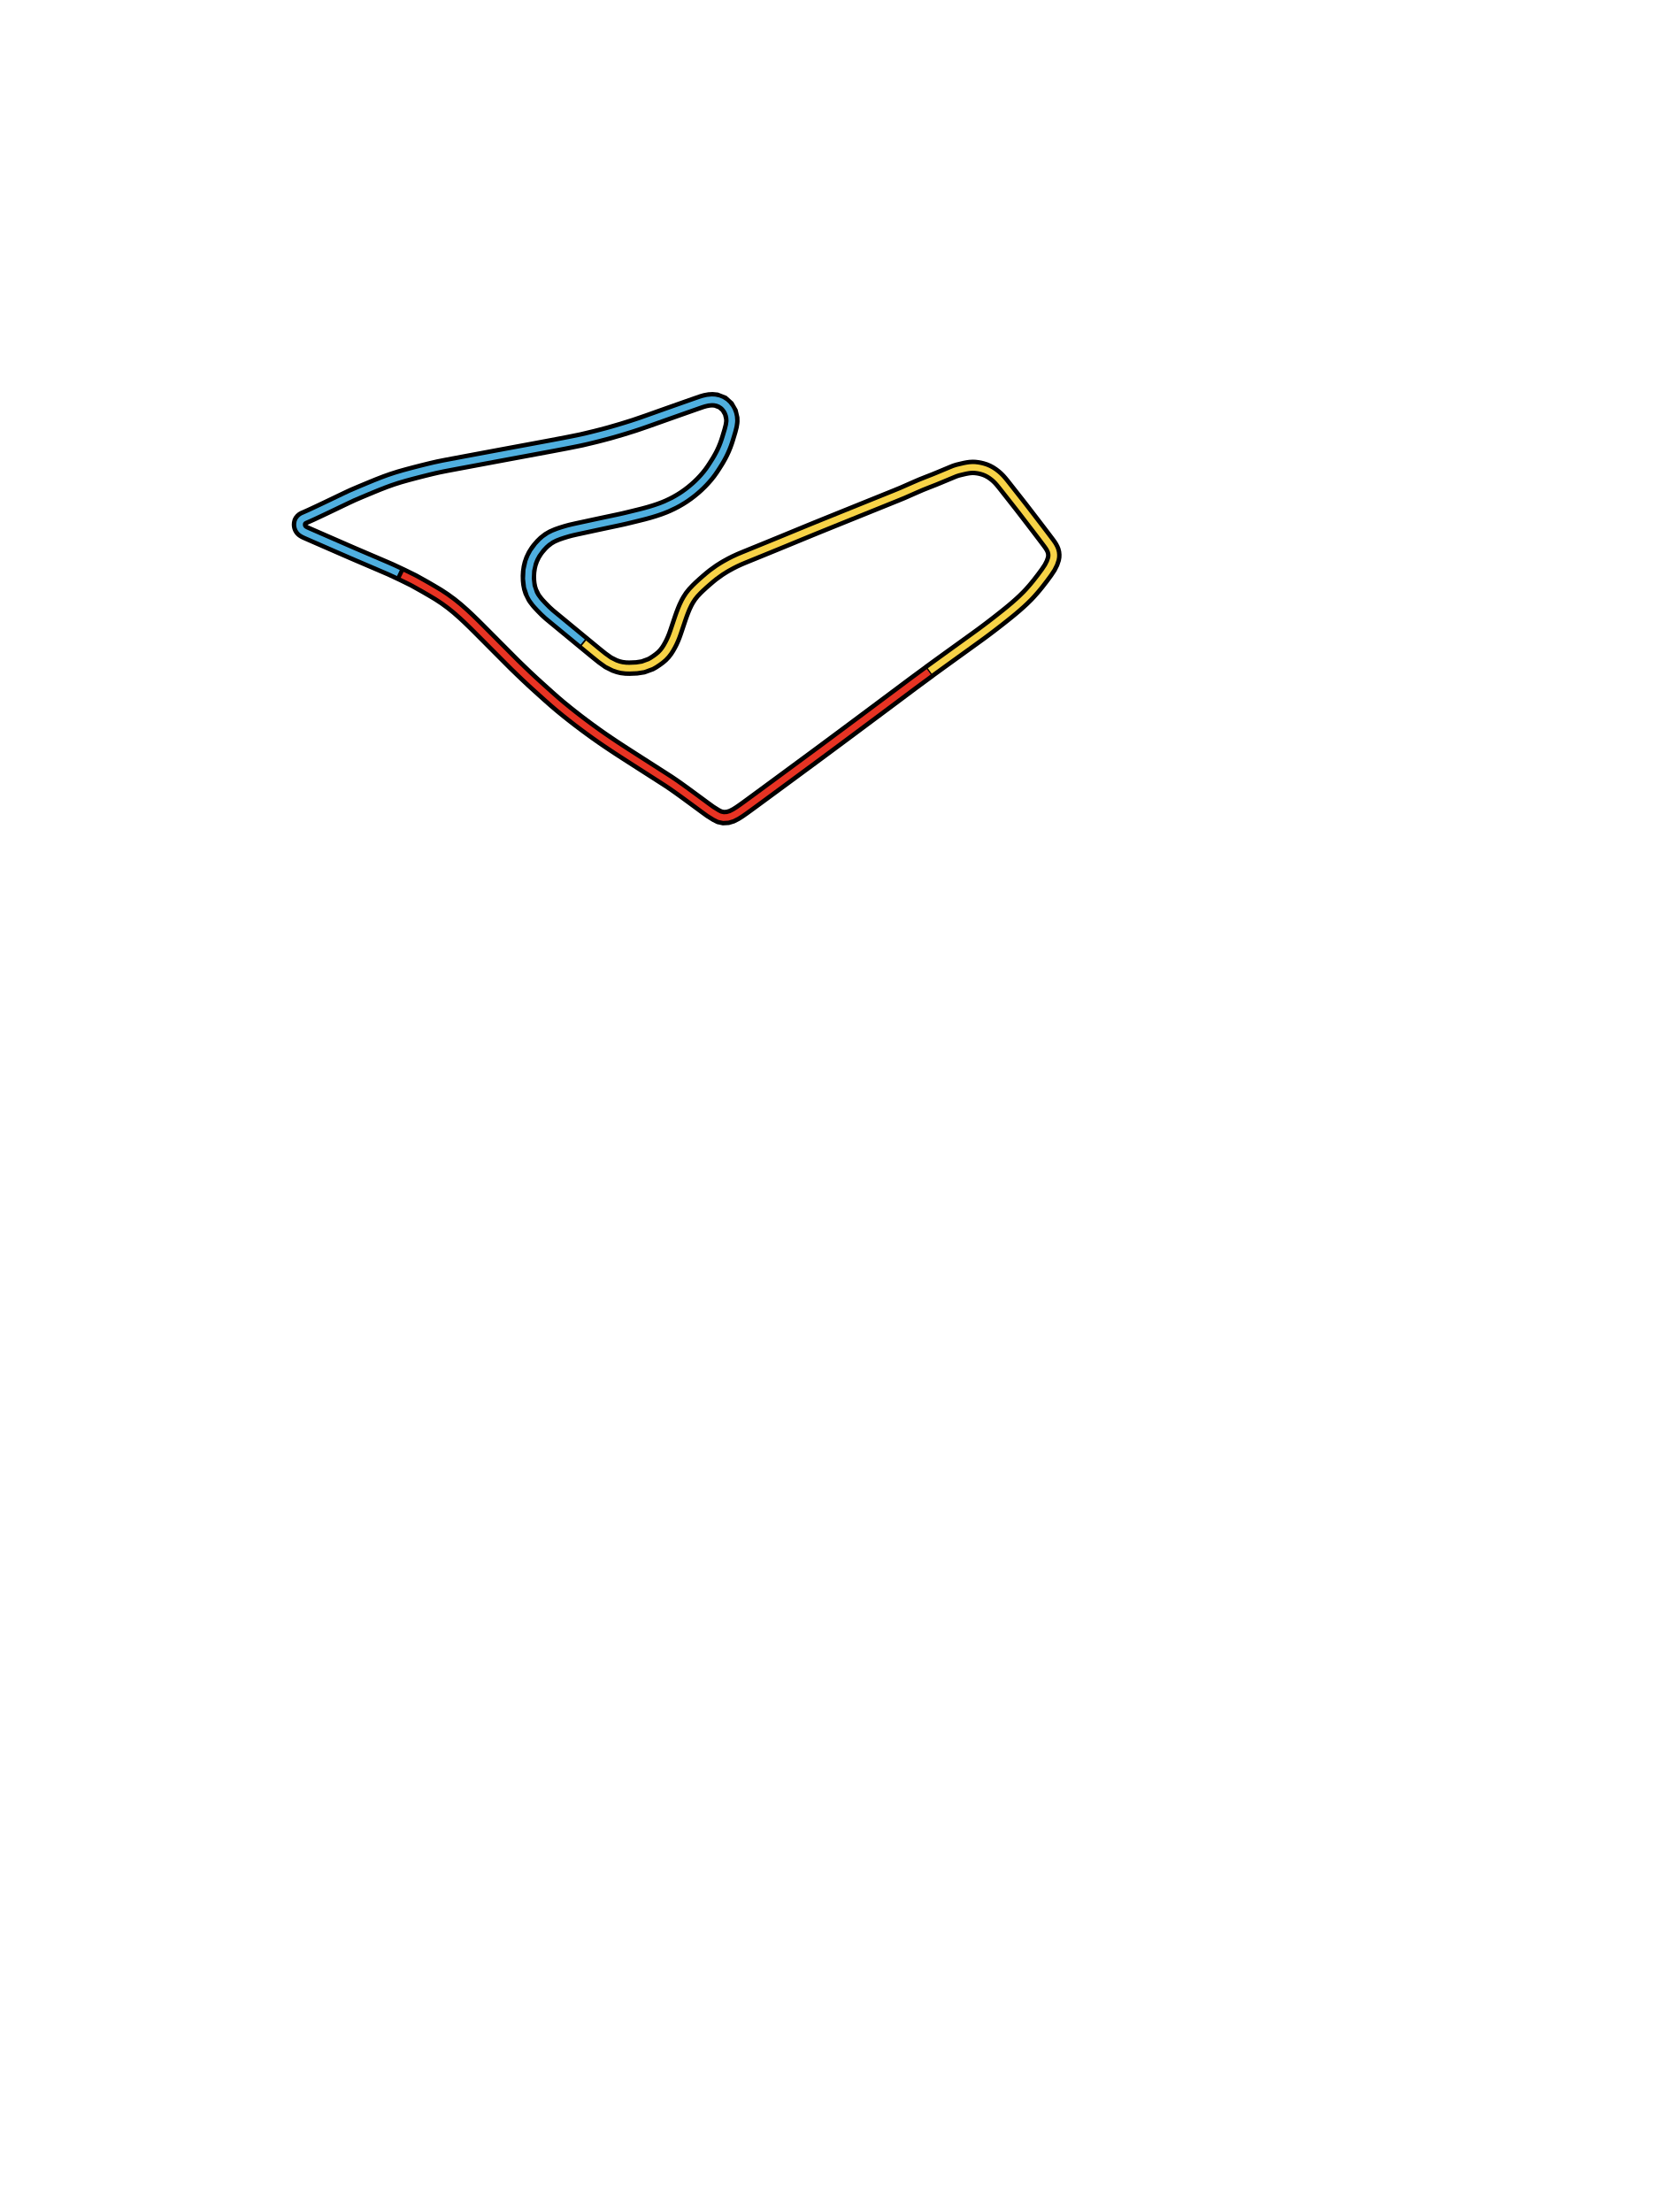
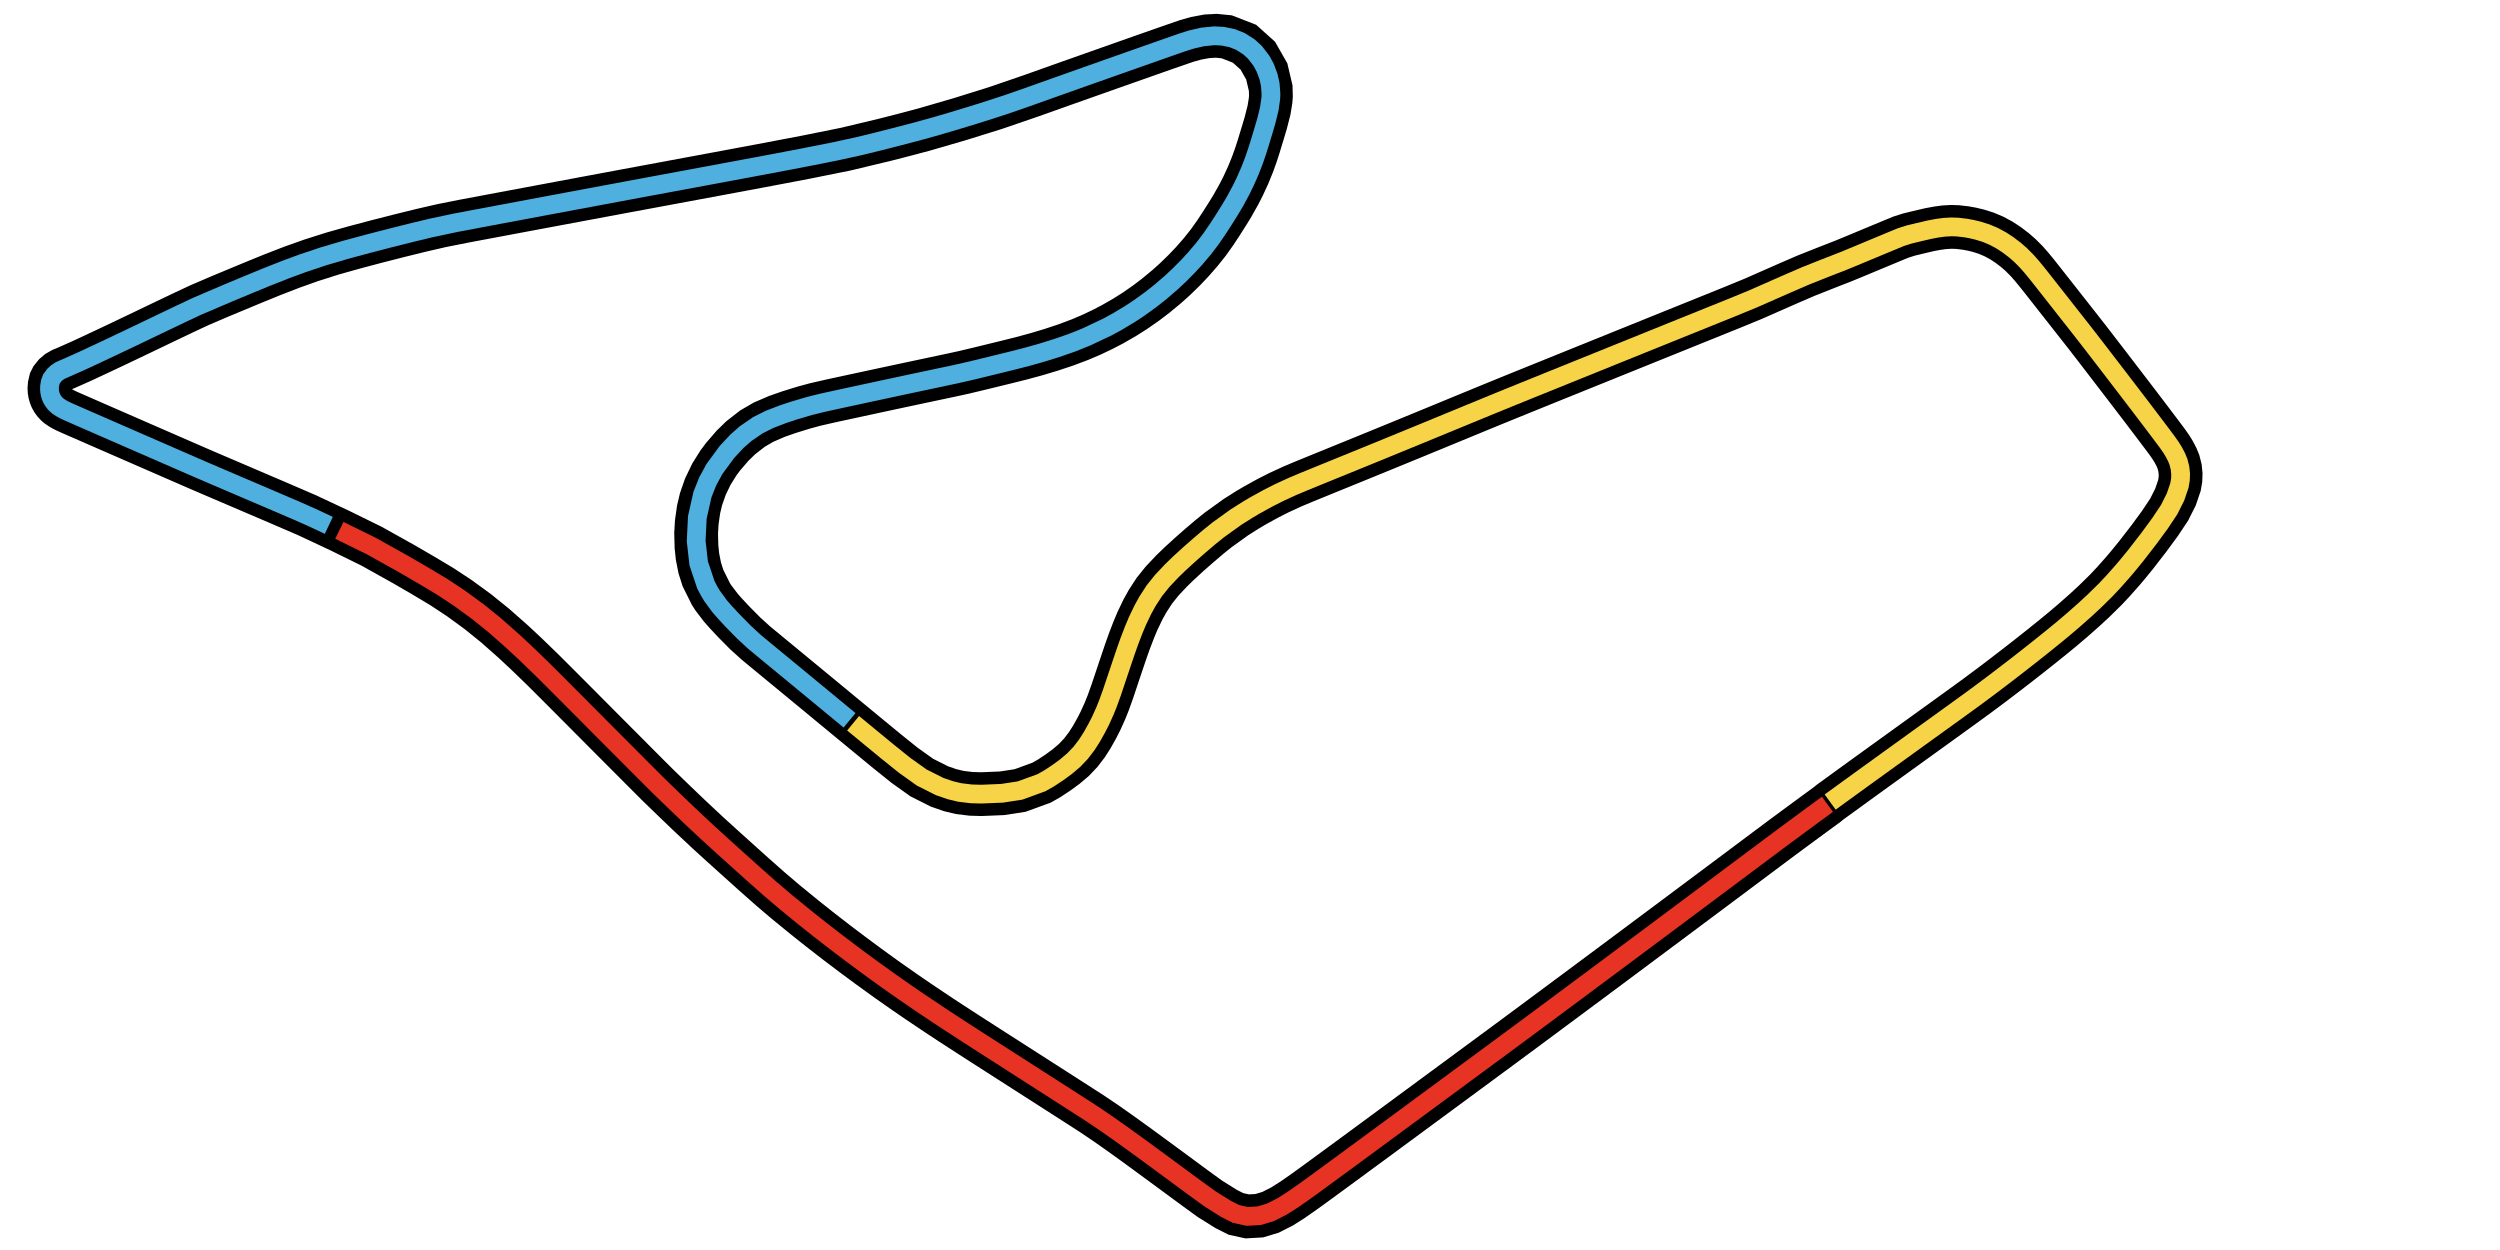
- <svg xmlns="http://www.w3.org/2000/svg" id="s2" class="track" preserveAspectRatio="xMinYMid meet" height="800px" width="600px" viewBox="-1200 -700 3000 3000">
-   <path d="M 479.556 14.747 L 468.716 22.698 L 458.961 29.873 L 450.412 36.19 L 441.104 43.142 L 432.988 49.212 L 421.42 57.86 L 411.733 65.099 L 392.737 79.285 L 381.3 87.82 L 370.46 95.906 L 358.037 105.168 L 345.47 114.534 L 333.527 123.428 L 324.616 130.054 L 312.887 138.767 L 303.485 145.752 L 291.357 154.753 L 281.513 162.048 L 270.41 170.251 L 260.829 177.317 L 249.428 185.719 L 240.528 192.277 L 230.554 199.627 L 222.112 205.847 L 212.613 212.843 L 205.011 218.444 L 190.853 228.868 L 183.332 234.399 L 177.425 238.739 L 169.827 244.318 L 164.106 248.516 L 156.745 253.911 L 151.205 257.964 L 144.456 262.836 L 137.339 267.801 L 130.576 272.088 L 123.155 275.869 L 115.897 278.056 L 108.201 278.489 L 101.034 276.918 L 94.74 273.74 L 84.479 267.332 L 74.708 260.249 L 65.374 253.364 L 54.257 245.179 L 41.772 236.022 L 34.586 230.789 L 26.56 225.024 L 18.138 219.096 L 9.238 213.083 L 2.112 208.484 L -6.933 202.681 L -14.483 197.838 L -24.018 191.727 L -31.956 186.639 L -41.948 180.233 L -50.878 174.511 L -61.289 167.838 L -69.901 162.298 L -81.348 154.875 L -90.211 149.042 L -101.924 141.187 L -110.955 135.005 L -122.129 127.165 L -134.052 118.552 L -144.61 110.734 L -154.493 103.26 L -165.788 94.499 L -174.963 87.207 L -186.937 77.424 L -196.737 69.1 L -207.829 59.291 L -216.837 51.191 L -228.001 41.13 L -237.097 32.842 L -248.918 21.782 L -257.921 13.158 L -269.012 2.424 L -278.618 -7.17 L -284.802 -13.388 L -293.778 -22.394 L -302.787 -31.436 L -313.834 -42.539 L -322.682 -51.43 L -334.083 -62.866 L -342.704 -71.454 L -353.29 -81.698 L -361.922 -89.736 L -373.308 -99.774 L -384.221 -108.579 L -396.039 -117.211 L -407.332 -124.644 L -419.443 -131.878 L -431.426 -138.833 L -452.196 -150.429 L -472.808 -160.561 L -493.531 -170.275 L -513.182 -178.748 L -532.201 -186.88 L -538.397 -189.535 L -542.698 -191.376 L -553.628 -196.046 L -563.745 -200.401 L -573.073 -204.464 L -585.46 -209.864 L -593.391 -213.322 L -603.344 -217.663 L -608.705 -220.002 L -615.53 -222.981 L -620.951 -225.347 L -627.269 -228.106 L -631.697 -230.04 L -636.198 -232.007 L -638.821 -233.153 L -642.072 -234.572 L -643.986 -235.41 L -645.378 -236.024 L -647 -236.758 L -648.337 -237.384 L -649.755 -238.113 L -650.81 -238.727 L -652 -239.487 L -652.942 -240.153 L -653.539 -240.646 L -654.083 -241.144 L -655.257 -242.414 L -656.034 -243.479 L -656.281 -243.868 L -656.876 -244.946 L -657.088 -245.401 L -657.276 -245.846 L -657.399 -246.167 L -657.527 -246.523 L -657.702 -247.064 L -657.994 -248.168 L -658.254 -249.709 L -658.348 -251.428 L -658.18 -253.667 L -657.529 -256.407 L -656.733 -258.011 L -654.879 -260.315 L -652.961 -261.947 L -650.446 -263.386 L -647.962 -264.409 L -645.329 -265.576 L -642.782 -266.704 L -638.847 -268.456 L -635.104 -270.177 L -630.259 -272.436 L -625.51 -274.66 L -619.882 -277.31 L -614.574 -279.819 L -606.637 -283.597 L -599.053 -287.226 L -590.467 -291.345 L -581.372 -295.697 L -571.8 -300.263 L -562.322 -304.686 L -549.747 -310.081 L -539.195 -314.475 L -527.574 -319.31 L -515.516 -324.226 L -502.994 -329.068 L -490.741 -333.418 L -477.237 -337.704 L -463.259 -341.646 L -448.903 -345.452 L -434.218 -349.203 L -420.1 -352.676 L -407.499 -355.574 L -392.775 -358.504 L -377.787 -361.32 L -361.635 -364.349 L -346.21 -367.238 L -317.766 -372.562 L -288.941 -377.94 L -258.778 -383.546 L -230.373 -388.822 L -202.7 -393.991 L -174.849 -399.283 L -148.624 -404.567 L -123.218 -410.654 L -111.611 -413.629 L -98.523 -417.104 L -75.346 -423.847 L -52.788 -430.892 L -29.381 -438.929 L -7.258 -446.802 L 12.242 -453.707 L 28.96 -459.612 L 43.99 -464.91 L 57.039 -469.499 L 69.492 -473.797 L 75.332 -475.455 L 82.504 -476.779 L 88.432 -477.101 L 95.087 -476.441 L 106.455 -472.022 L 114.989 -464.366 L 120.739 -454.271 L 123.252 -443.549 L 123.379 -438.304 L 123.181 -435.707 L 122.176 -429.508 L 120.046 -421.187 L 118.257 -415.197 L 115.425 -405.898 L 113.75 -400.736 L 111.584 -394.718 L 108.782 -387.848 L 105.6 -380.951 L 102.909 -375.675 L 98.808 -368.391 L 95.849 -363.546 L 91.198 -356.237 L 87.687 -350.926 L 83.375 -344.846 L 78.346 -338.53 L 72.94 -332.363 L 67.93 -327.092 L 61.887 -321.226 L 56.737 -316.601 L 49.684 -310.763 L 43.613 -306.144 L 36.385 -301.108 L 29.816 -296.947 L 22.034 -292.476 L 15.512 -289.079 L 8.301 -285.67 L 1.437 -282.743 L -7.77 -279.267 L -17.197 -276.136 L -26.786 -273.261 L -36.536 -270.621 L -45.83 -268.297 L -55.199 -266.008 L -62.858 -264.139 L -72.947 -261.726 L -80.742 -260.017 L -91.011 -257.838 L -98.295 -256.295 L -108.712 -254.081 L -117.362 -252.233 L -131.638 -249.168 L -140.348 -247.29 L -150.184 -245.165 L -158.081 -243.454 L -168.253 -241.127 L -175.854 -239.06 L -185.003 -236.222 L -192.819 -233.493 L -201.383 -229.782 L -208.336 -225.748 L -215.912 -219.865 L -221.094 -214.817 L -227.199 -207.75 L -230.133 -203.833 L -234.702 -196.537 L -238.602 -188.404 L -241.353 -180.479 L -242.907 -173.922 L -244.063 -165.804 L -244.478 -158.722 L -244.265 -150.2 L -243.594 -143.786 L -242.169 -136.56 L -240.112 -130.076 L -235.011 -119.791 L -233.471 -117.4 L -228.626 -111.041 L -225.532 -107.544 L -220.465 -102.118 L -213.023 -94.601 L -206.277 -88.495 L -200.358 -83.601 L -195.816 -79.858 L -189.739 -74.851 L -184.621 -70.632 L -178.652 -65.711 L -173.34 -61.327 L -167.164 -56.232 L -162.096 -52.051 L -155.509 -46.611 L -150.504 -42.478 L -144.004 -37.118 L -138.687 -32.735 L -132.28 -27.457 L -122.217 -19.172 L -111.105 -10.247 L -100.097 -2.385 L -88.674 3.365 L -81.872 5.71 L -75.824 7.171 L -68.416 8.071 L -61.911 8.25 L -48.694 7.701 L -37.16 5.924 L -23.456 .933 L -18.565 -1.837 L -12.865 -5.612 L -7.663 -9.421 L -2.742 -13.6 L 1.706 -18.285 L 5.63 -23.425 L 8.686 -28.211 L 11.898 -33.931 L 14.358 -38.743 L 17.134 -44.889 L 19.212 -50.05 L 21.707 -56.999 L 23.674 -62.859 L 26.097 -70.086 L 27.981 -75.695 L 30.496 -83.132 L 32.681 -89.311 L 35.568 -96.85 L 37.99 -102.62 L 41.575 -110.087 L 44.45 -115.258 L 48.797 -121.947 L 53.844 -128.234 L 59.8 -134.552 L 64.622 -139.238 L 71.192 -145.247 L 77.572 -150.848 L 84.126 -156.426 L 89.64 -160.855 L 100.847 -168.933 L 108.452 -173.746 L 112.858 -176.352 L 121.406 -181.077 L 128.672 -184.755 L 137.223 -188.69 L 144.346 -191.686 L 153.238 -195.319 L 162.284 -199.005 L 172.388 -203.118 L 181.249 -206.731 L 192.061 -211.146 L 202.799 -215.541 L 215.623 -220.802 L 225.878 -225.018 L 239.814 -230.762 L 250.832 -235.306 L 264.829 -241.061 L 275.633 -245.473 L 292.211 -252.196 L 304.124 -257.01 L 318.553 -262.84 L 331.845 -268.21 L 346.664 -274.197 L 356.959 -278.356 L 371.337 -284.162 L 382.165 -288.533 L 395.306 -293.833 L 406.633 -298.404 L 419.398 -303.554 L 431.923 -308.709 L 454.268 -318.544 L 465.777 -323.522 L 477.863 -328.322 L 489.627 -332.913 L 498.625 -336.624 L 508.516 -340.747 L 515.329 -343.584 L 521.867 -346.307 L 526.582 -348.239 L 531.847 -349.915 L 535.915 -350.901 L 540.889 -352.085 L 544.901 -353.018 L 549.837 -353.943 L 554.168 -354.529 L 558.795 -354.803 L 562.767 -354.681 L 567.879 -354.089 L 571.785 -353.386 L 576.001 -352.378 L 581.087 -350.78 L 586.062 -348.686 L 590.872 -346.089 L 595.228 -343.233 L 599.684 -339.829 L 603.197 -336.748 L 607.018 -332.92 L 610.19 -329.327 L 613.709 -325.039 L 616.772 -321.182 L 620.306 -316.688 L 624.177 -311.765 L 628.391 -306.404 L 632.727 -300.885 L 637.098 -295.328 L 641.427 -289.828 L 646.288 -283.604 L 650.556 -278.08 L 656.074 -270.906 L 660.255 -265.464 L 665.678 -258.399 L 670.709 -251.831 L 676.06 -244.836 L 679.114 -240.837 L 682.578 -236.289 L 686.679 -230.88 L 688.574 -228.377 L 691.034 -225.118 L 693.047 -222.447 L 695.331 -219.408 L 697.303 -216.748 L 699.578 -213.472 L 701.161 -210.883 L 702.996 -207.398 L 704.209 -204.419 L 705.217 -200.444 L 705.6 -196.618 L 705.471 -193.032 L 704.82 -189.268 L 702.327 -181.931 L 698.277 -173.882 L 692.431 -165.088 L 685.25 -155.313 L 676.891 -144.511 L 671.574 -138.004 L 668.574 -134.472 L 662.558 -127.677 L 657.604 -122.418 L 650.206 -115.152 L 644.068 -109.481 L 636.685 -102.961 L 629.895 -97.202 L 623.86 -92.244 L 616.601 -86.402 L 608.04 -79.625 L 600.88 -74.037 L 591.822 -67.069 L 584.264 -61.335 L 574.708 -54.215 L 563.618 -46.161 L 553.529 -38.879 L 541.943 -30.519 L 531.433 -22.939 L 520.064 -14.742 L 502.304 -1.917 L 481.312 13.314 z" stroke-width="28" stroke="black" fill="none" id="Track" />
-   <path d="M 479.556 14.747 L 468.716 22.698 L 458.961 29.873 L 450.412 36.19 L 441.104 43.142 L 432.988 49.212 L 421.42 57.86 L 411.733 65.099 L 392.737 79.285 L 381.3 87.82 L 370.46 95.906 L 358.037 105.168 L 345.47 114.534 L 333.527 123.428 L 324.616 130.054 L 312.887 138.767 L 303.485 145.752 L 291.357 154.753 L 281.513 162.048 L 270.41 170.251 L 260.829 177.317 L 249.428 185.719 L 240.528 192.277 L 230.554 199.627 L 222.112 205.847 L 212.613 212.843 L 205.011 218.444 L 190.853 228.868 L 183.332 234.399 L 177.425 238.739 L 169.827 244.318 L 164.106 248.516 L 156.745 253.911 L 151.205 257.964 L 144.456 262.836 L 137.339 267.801 L 130.576 272.088 L 123.155 275.869 L 115.897 278.056 L 108.201 278.489 L 101.034 276.918 L 94.74 273.74 L 84.479 267.332 L 74.708 260.249 L 65.374 253.364 L 54.257 245.179 L 41.772 236.022 L 34.586 230.789 L 26.56 225.024 L 18.138 219.096 L 9.238 213.083 L 2.112 208.484 L -6.933 202.681 L -14.483 197.838 L -24.018 191.727 L -31.956 186.639 L -41.948 180.233 L -50.878 174.511 L -61.289 167.838 L -69.901 162.298 L -81.348 154.875 L -90.211 149.042 L -101.924 141.187 L -110.955 135.005 L -122.129 127.165 L -134.052 118.552 L -144.61 110.734 L -154.493 103.26 L -165.788 94.499 L -174.963 87.207 L -186.937 77.424 L -196.737 69.1 L -207.829 59.291 L -216.837 51.191 L -228.001 41.13 L -237.097 32.842 L -248.918 21.782 L -257.921 13.158 L -269.012 2.424 L -278.618 -7.17 L -284.802 -13.388 L -293.778 -22.394 L -302.787 -31.436 L -313.834 -42.539 L -322.682 -51.43 L -334.083 -62.866 L -342.704 -71.454 L -353.29 -81.698 L -361.922 -89.736 L -373.308 -99.774 L -384.221 -108.579 L -396.039 -117.211 L -407.332 -124.644 L -419.443 -131.878 L -431.426 -138.833 L -452.196 -150.429 L -472.808 -160.561" stroke-width="12" stroke="#e73323" fill="none" id="S1" />
-   <path d="M -479.56 -163.755 L -488.891 -168.155 L -500.14 -173.162 L -508.648 -176.809 L -519.591 -181.489 L -528.446 -185.273 L -551.215 -195.015 L -561.387 -199.379 L -570.757 -203.454 L -583.855 -209.165 L -591.981 -212.707 L -600.416 -216.386 L -606.242 -218.928 L -612.751 -221.768 L -618.264 -224.174 L -624.709 -226.988 L -629.376 -229.026 L -634.672 -231.34 L -637.726 -232.675 L -640.156 -233.735 L -641.724 -234.42 L -643.211 -235.07 L -645.062 -235.883 L -646.404 -236.485 L -647.963 -237.206 L -649.239 -237.836 L -650.574 -238.584 L -651.567 -239.202 L -652.75 -240.007 L -653.367 -240.497 L -653.925 -240.995 L -654.712 -241.785 L -655.138 -242.269 L -655.945 -243.346 L -656.751 -244.696 L -657.032 -245.277 L -657.212 -245.689 L -657.376 -246.104 L -657.462 -246.342 L -657.598 -246.739 L -657.87 -247.655 L -658.162 -249.039 L -658.335 -250.746 L -658.292 -252.681 L -657.833 -255.394 L -657.01 -257.553 L -655.234 -259.943 L -653.754 -261.341 L -651.443 -262.894 L -648.982 -263.978 L -646.379 -265.11 L -644.007 -266.162 L -640.315 -267.797 L -637.03 -269.286 L -632.149 -271.554 L -627.946 -273.518 L -622.199 -276.217 L -617.479 -278.444 L -608.456 -282.728 L -600.511 -286.527 L -592.021 -290.6 L -583.559 -294.652 L -574.1 -299.167 L -564.136 -303.862 L -543.198 -312.808 L -531.726 -317.586 L -520.534 -322.201 L -507.47 -327.376 L -496.159 -331.55 L -482.853 -335.986 L -469.067 -340.052 L -454.858 -343.892 L -440.304 -347.664 L -425.43 -351.382 L -413.827 -354.159 L -398.332 -357.444 L -383.44 -360.259 L -368.317 -363.097 L -352.019 -366.15 L -336.474 -369.061 L -324.695 -371.266 L -308.837 -374.231 L -295.87 -376.648 L -278.142 -379.953 L -264.553 -382.477 L -248.273 -385.494 L -235.99 -387.777 L -221.068 -390.557 L -208.179 -392.965 L -192.733 -395.862 L -181.072 -398.079 L -166.026 -401.012 L -154.669 -403.291 L -140.061 -406.494 L -129.074 -409.172 L -117.398 -412.14 L -103.406 -415.781 L -91.259 -419.144 L -80.883 -422.183 L -67.501 -426.246 L -57.406 -429.408 L -45.157 -433.417 L -34.608 -437.072 L -21.952 -441.577 L -12.367 -444.987 L -.291 -449.27 L 8.662 -452.441 L 17.884 -455.701 L 25.342 -458.335 L 34.017 -461.396 L 40.56 -463.703 L 48.603 -466.532 L 54.111 -468.469 L 61.205 -470.963 L 66.592 -472.841 L 72.403 -474.677 L 79.542 -476.335 L 87.165 -477.101 L 92.618 -476.823 L 98.698 -475.553 L 103.992 -473.415 L 109.409 -469.947 L 113.194 -466.454 L 117.254 -461.178 L 119.681 -456.756 L 121.844 -450.999 L 122.981 -445.8 L 123.416 -439.798 L 123.315 -437.188 L 122.397 -430.589 L 120.471 -422.655 L 118.597 -416.334 L 116.275 -408.645 L 114.67 -403.522 L 112.484 -397.132 L 109.982 -390.681 L 106.957 -383.793 L 104.386 -378.515 L 100.455 -371.22 L 97.347 -365.97 L 93.033 -359.087 L 89.598 -353.786 L 85.143 -347.264 L 80.281 -340.877 L 75.008 -334.659 L 70.468 -329.713 L 64.572 -323.771 L 59.538 -319.077 L 52.632 -313.138 L 46.677 -308.43 L 39.133 -302.964 L 33.128 -298.999 L 24.983 -294.115 L 18.546 -290.621 L 5.153 -284.29 L -3.952 -280.65 L -13.291 -277.391 L -22.817 -274.416 L -32.503 -271.68 L -42.333 -269.158 L -51.676 -266.868 L -61.088 -264.571 L -68.781 -262.701 L -78.938 -260.404 L -86.777 -258.736 L -96.471 -256.682 L -104.401 -254.998 L -115.507 -252.63 L -127.291 -250.102 L -135.997 -248.228 L -146.509 -245.959 L -154.448 -244.242 L -164.094 -242.125 L -171.782 -240.204 L -181.598 -237.319 L -188.936 -234.892 L -197.7 -231.509 L -204.936 -227.863 L -212.91 -222.401 L -218.363 -217.579 L -224.776 -210.716 L -232.808 -199.779 L -237.12 -191.796 L -240.428 -183.472 L -243.717 -168.848 L -244.445 -153.695 L -242.833 -139.422 L -238.217 -125.654 L -235.987 -121.428 L -234.253 -118.588 L -229.53 -112.118 L -226.47 -108.583 L -221.424 -103.122 L -213.999 -95.566 L -207.316 -89.371 L -202.795 -85.611 L -196.872 -80.728 L -191.902 -76.633 L -185.725 -71.542 L -180.905 -67.568 L -174.485 -62.272 L -169.879 -58.472 L -163.265 -53.016 L -158.214 -48.845 L -151.657 -43.43 L -146.292 -39.004" stroke-width="12" stroke="#4fafdf" fill="none" id="S2" />
-   <path d="M -144.004 -37.118 L -138.687 -32.735 L -132.28 -27.457 L -122.217 -19.172 L -111.105 -10.247 L -100.097 -2.385 L -88.674 3.365 L -81.872 5.71 L -75.824 7.171 L -68.416 8.071 L -61.911 8.25 L -48.694 7.701 L -37.16 5.924 L -23.456 .933 L -18.565 -1.837 L -12.865 -5.612 L -7.663 -9.421 L -2.742 -13.6 L 1.706 -18.285 L 5.63 -23.425 L 8.686 -28.211 L 11.898 -33.931 L 14.358 -38.743 L 17.134 -44.889 L 19.212 -50.05 L 21.707 -56.999 L 23.674 -62.859 L 26.097 -70.086 L 27.981 -75.695 L 30.496 -83.132 L 32.681 -89.311 L 35.568 -96.85 L 37.99 -102.62 L 41.575 -110.087 L 44.45 -115.258 L 48.797 -121.947 L 53.844 -128.234 L 59.8 -134.552 L 64.622 -139.238 L 71.192 -145.247 L 77.572 -150.848 L 84.126 -156.426 L 89.64 -160.855 L 100.847 -168.933 L 108.452 -173.746 L 112.858 -176.352 L 121.406 -181.077 L 128.672 -184.755 L 137.223 -188.69 L 144.346 -191.686 L 153.238 -195.319 L 162.284 -199.005 L 172.388 -203.118 L 181.249 -206.731 L 192.061 -211.146 L 202.799 -215.541 L 215.623 -220.802 L 225.878 -225.018 L 239.814 -230.762 L 250.832 -235.306 L 264.829 -241.061 L 275.633 -245.473 L 292.211 -252.196 L 304.124 -257.01 L 318.553 -262.84 L 331.845 -268.21 L 346.664 -274.197 L 356.959 -278.356 L 371.337 -284.162 L 382.165 -288.533 L 395.306 -293.833 L 406.633 -298.404 L 419.398 -303.554 L 431.923 -308.709 L 454.268 -318.544 L 465.777 -323.522 L 477.863 -328.322 L 489.627 -332.913 L 498.625 -336.624 L 508.516 -340.747 L 515.329 -343.584 L 521.867 -346.307 L 526.582 -348.239 L 531.847 -349.915 L 535.915 -350.901 L 540.889 -352.085 L 544.901 -353.018 L 549.837 -353.943 L 554.168 -354.529 L 558.795 -354.803 L 562.767 -354.681 L 567.879 -354.089 L 571.785 -353.386 L 576.001 -352.378 L 581.087 -350.78 L 586.062 -348.686 L 590.872 -346.089 L 595.228 -343.233 L 599.684 -339.829 L 603.197 -336.748 L 607.018 -332.92 L 610.19 -329.327 L 613.709 -325.039 L 616.772 -321.182 L 620.306 -316.688 L 624.177 -311.765 L 628.391 -306.404 L 632.727 -300.885 L 637.098 -295.328 L 641.427 -289.828 L 646.288 -283.604 L 650.556 -278.08 L 656.074 -270.906 L 660.255 -265.464 L 665.678 -258.399 L 670.709 -251.831 L 676.06 -244.836 L 679.114 -240.837 L 682.578 -236.289 L 686.679 -230.88 L 688.574 -228.377 L 691.034 -225.118 L 693.047 -222.447 L 695.331 -219.408 L 697.303 -216.748 L 699.578 -213.472 L 701.161 -210.883 L 702.996 -207.398 L 704.209 -204.419 L 705.217 -200.444 L 705.6 -196.618 L 705.471 -193.032 L 704.82 -189.268 L 702.327 -181.931 L 698.277 -173.882 L 692.431 -165.088 L 685.25 -155.313 L 676.891 -144.511 L 671.574 -138.004 L 668.574 -134.472 L 662.558 -127.677 L 657.604 -122.418 L 650.206 -115.152 L 644.068 -109.481 L 636.685 -102.961 L 629.895 -97.202 L 623.86 -92.244 L 616.601 -86.402 L 608.04 -79.625 L 600.88 -74.037 L 591.822 -67.069 L 584.264 -61.335 L 574.708 -54.215 L 563.618 -46.161 L 553.529 -38.879 L 541.943 -30.519 L 531.433 -22.939 L 520.064 -14.742 L 502.304 -1.917 L 481.312 13.314" stroke-width="12" stroke="#f7d347" fill="none" id="S3" />
+ <svg xmlns="http://www.w3.org/2000/svg" class="track" preserveAspectRatio="xMinYMid meet" height="300" width="600" viewBox="-690 -500 100 800">
+   <path d="m479.556 14.747-10.84 7.95-9.755 7.176-8.549 6.317-9.308 6.953-8.116 6.069-11.568 8.648-9.687 7.239-18.996 14.186L381.3 87.82l-10.84 8.086-12.423 9.262-12.567 9.365-11.943 8.895-8.911 6.626-11.729 8.713-9.402 6.985-12.128 9-9.844 7.296-11.103 8.203-9.58 7.066-11.402 8.402-8.9 6.558-9.974 7.35-8.442 6.22-9.499 6.996-7.602 5.6-14.158 10.425-7.521 5.53-5.907 4.341-7.598 5.58-5.721 4.197-7.36 5.395-5.541 4.053-6.75 4.872-7.116 4.965-6.763 4.287-7.421 3.781-7.258 2.187-7.696.433-7.167-1.57-6.294-3.179-10.261-6.408-9.771-7.083-9.334-6.885-11.117-8.185-12.485-9.157-7.186-5.233-8.026-5.765-8.422-5.928-8.9-6.013-7.126-4.6-9.045-5.802-7.55-4.843-9.535-6.11-7.938-5.09-9.992-6.405-8.93-5.722-10.41-6.673-8.613-5.54-11.447-7.423-8.863-5.833-11.713-7.855-9.031-6.182-11.174-7.84-11.923-8.613-10.558-7.818-9.882-7.474-11.296-8.761-9.175-7.292-11.974-9.783-9.8-8.324-11.092-9.809-9.008-8.1-11.164-10.061-9.096-8.288-11.821-11.06-9.003-8.624-11.09-10.734-9.607-9.594-6.184-6.218-8.976-9.006-9.01-9.042-11.046-11.103-8.848-8.891-11.401-11.436-8.621-8.588-10.586-10.244-8.632-8.038-11.386-10.038-10.913-8.805-11.818-8.632-11.293-7.433-12.111-7.234-11.983-6.955-20.77-11.596-20.612-10.132-20.723-9.714-19.65-8.473-19.02-8.132-6.196-2.655-4.301-1.841-10.93-4.67-10.117-4.355-9.328-4.063-12.387-5.4-7.931-3.458-9.953-4.341-5.36-2.34-6.826-2.978-5.421-2.366-6.318-2.759-4.428-1.934-4.501-1.967-2.623-1.146-3.25-1.419-1.915-.838-1.392-.614-1.622-.734-1.337-.626-1.418-.729-1.055-.614-1.19-.76-.942-.666-.597-.493-.544-.498-1.174-1.27-.777-1.065-.247-.388-.595-1.079-.212-.455-.188-.445-.123-.321-.128-.356-.175-.54-.292-1.105-.26-1.54-.094-1.72.168-2.239.651-2.74.796-1.604 1.854-2.304 1.918-1.632 2.515-1.439 2.484-1.023 2.633-1.167 2.547-1.128 3.935-1.752 3.743-1.721 4.845-2.26 4.75-2.223 5.627-2.65 5.308-2.51 7.937-3.777 7.584-3.629 8.586-4.12 9.095-4.35 9.572-4.567 9.478-4.423 12.575-5.395 10.552-4.394 11.62-4.835 12.059-4.916 12.522-4.842 12.253-4.35 13.504-4.286 13.978-3.942 14.356-3.806 14.685-3.75 14.118-3.474 12.6-2.898 14.725-2.93 14.988-2.816 16.152-3.03 15.425-2.888 28.444-5.324 28.825-5.378 30.163-5.606 28.405-5.276 27.673-5.169 27.851-5.292 26.225-5.284 25.406-6.087 11.607-2.975 13.088-3.475 23.177-6.743 22.558-7.045 23.407-8.037 22.123-7.873 19.5-6.905 16.718-5.905 15.03-5.298 13.049-4.589 12.453-4.298 5.84-1.658 7.172-1.324 5.928-.322 6.655.66 11.368 4.419 8.534 7.656 5.75 10.095 2.513 10.722.127 5.245-.198 2.596-1.005 6.2-2.13 8.32-1.789 5.99-2.832 9.3-1.675 5.162-2.166 6.018-2.802 6.87-3.181 6.897-2.692 5.276-4.1 7.284-2.96 4.845-4.65 7.31-3.512 5.31-4.312 6.08-5.029 6.316-5.406 6.167-5.01 5.27-6.043 5.867-5.15 4.625-7.053 5.838-6.07 4.62-7.23 5.035-6.569 4.161-7.78 4.471-6.523 3.397-7.211 3.41-6.864 2.926-9.207 3.476-9.427 3.131-9.589 2.875-9.75 2.64-9.294 2.324-9.369 2.289-7.659 1.87-10.09 2.412-7.794 1.709-10.27 2.179-7.283 1.543-10.416 2.215-8.65 1.847-14.277 3.065-8.71 1.878-9.836 2.125-7.897 1.71-10.172 2.328-7.6 2.067-9.15 2.838-7.816 2.73-8.564 3.71-6.953 4.034-7.576 5.883-5.182 5.048-6.105 7.067-2.934 3.917-4.569 7.296-3.9 8.133-2.75 7.925-1.555 6.557-1.156 8.118-.415 7.082.213 8.522.671 6.413 1.425 7.227 2.057 6.484 5.101 10.285 1.54 2.39 4.845 6.36 3.094 3.497 5.067 5.426 7.442 7.517 6.746 6.106 5.919 4.894 4.542 3.743 6.077 5.007 5.118 4.219 5.969 4.921 5.312 4.384 6.176 5.095 5.068 4.18 6.587 5.441 5.005 4.133 6.5 5.36 5.317 4.383 6.407 5.278 10.063 8.285 11.112 8.925 11.008 7.862 11.423 5.75 6.802 2.345 6.048 1.462 7.408.899 6.505.179 13.217-.549 11.535-1.777L-23.457.933l4.891-2.77 5.7-3.775 5.202-3.81 4.92-4.178 4.449-4.685 3.924-5.14 3.056-4.786 3.212-5.72 2.46-4.812 2.776-6.146 2.078-5.161L21.707-57l1.967-5.859 2.423-7.227 1.884-5.609 2.515-7.437 2.185-6.179 2.887-7.539 2.422-5.77 3.585-7.467 2.875-5.171 4.347-6.69 5.047-6.286 5.956-6.318 4.822-4.686 6.57-6.01 6.38-5.6 6.553-5.578 5.515-4.429 11.207-8.078 7.605-4.813 4.406-2.606 8.548-4.725 7.266-3.678 8.55-3.935 7.124-2.996 8.892-3.633 9.046-3.686 10.104-4.113 8.861-3.613 10.812-4.415 10.738-4.395 12.824-5.26 10.255-4.217 13.936-5.744 11.018-4.544 13.997-5.755 10.804-4.412 16.578-6.723 11.913-4.814 14.429-5.83 13.292-5.37 14.819-5.987 10.295-4.159 14.378-5.806 10.828-4.37 13.14-5.3 11.328-4.572 12.765-5.15 12.525-5.155 22.345-9.835 11.509-4.978 12.086-4.8 11.764-4.591 8.998-3.71 9.89-4.124 6.814-2.837 6.538-2.723 4.715-1.932 5.265-1.676 4.068-.986 4.974-1.184 4.012-.933 4.936-.925 4.33-.586 4.628-.274 3.972.122 5.112.592 3.906.703 4.216 1.008 5.086 1.598 4.975 2.094 4.81 2.597 4.356 2.856 4.456 3.404 3.514 3.08 3.82 3.83 3.172 3.592 3.519 4.288 3.063 3.857 3.534 4.494 3.871 4.923 4.214 5.361 4.337 5.519 4.37 5.557 4.329 5.5 4.86 6.224 4.269 5.524 5.518 7.174 4.18 5.442 5.424 7.065 5.03 6.568 5.352 6.995 3.054 3.999 3.464 4.548 4.101 5.41 1.895 2.502 2.46 3.259 2.013 2.671 2.284 3.039 1.972 2.66 2.275 3.276 1.583 2.59 1.836 3.484 1.212 2.979 1.009 3.975.382 3.826-.13 3.586-.65 3.764-2.494 7.337-4.05 8.049-5.845 8.794-7.181 9.775-8.36 10.802-5.316 6.507-3 3.532-6.016 6.795-4.954 5.259-7.398 7.266-6.138 5.67-7.383 6.521-6.79 5.76-6.035 4.957-7.259 5.842-8.56 6.777-7.161 5.588-9.058 6.968-7.558 5.734-9.556 7.12-11.09 8.054-10.09 7.282-11.585 8.36-10.51 7.58-11.369 8.197-17.76 12.825-20.992 15.23z" stroke-width="28" stroke="#000" fill="none" />
+   <path d="m479.556 14.747-10.84 7.95-9.755 7.176-8.549 6.317-9.308 6.953-8.116 6.069-11.568 8.648-9.687 7.239-18.996 14.186L381.3 87.82l-10.84 8.086-12.423 9.262-12.567 9.365-11.943 8.895-8.911 6.626-11.729 8.713-9.402 6.985-12.128 9-9.844 7.296-11.103 8.203-9.58 7.066-11.402 8.402-8.9 6.558-9.974 7.35-8.442 6.22-9.499 6.996-7.602 5.6-14.158 10.425-7.521 5.53-5.907 4.341-7.598 5.58-5.721 4.197-7.36 5.395-5.541 4.053-6.75 4.872-7.116 4.965-6.763 4.287-7.421 3.781-7.258 2.187-7.696.433-7.167-1.57-6.294-3.179-10.261-6.408-9.771-7.083-9.334-6.885-11.117-8.185-12.485-9.157-7.186-5.233-8.026-5.765-8.422-5.928-8.9-6.013-7.126-4.6-9.045-5.802-7.55-4.843-9.535-6.11-7.938-5.09-9.992-6.405-8.93-5.722-10.41-6.673-8.613-5.54-11.447-7.423-8.863-5.833-11.713-7.855-9.031-6.182-11.174-7.84-11.923-8.613-10.558-7.818-9.882-7.474-11.296-8.761-9.175-7.292-11.974-9.783-9.8-8.324-11.092-9.809-9.008-8.1-11.164-10.061-9.096-8.288-11.821-11.06-9.003-8.624-11.09-10.734-9.607-9.594-6.184-6.218-8.976-9.006-9.01-9.042-11.046-11.103-8.848-8.891-11.401-11.436-8.621-8.588-10.586-10.244-8.632-8.038-11.386-10.038-10.913-8.805-11.818-8.632-11.293-7.433-12.111-7.234-11.983-6.955-20.77-11.596-20.612-10.132" stroke-width="12" stroke="#e73323" fill="none" />
+   <path d="m-479.56-163.755-9.33-4.4-11.25-5.007-8.508-3.647-10.943-4.68-8.855-3.784-22.769-9.742-10.172-4.364-9.37-4.075-13.098-5.71-8.126-3.543-8.435-3.679-5.826-2.542-6.51-2.84-5.512-2.406-6.445-2.814-4.667-2.038-5.296-2.314-3.054-1.335-2.43-1.06-1.568-.685-1.487-.65-1.85-.813-1.343-.602-1.56-.721-1.275-.63-1.335-.748-.993-.618-1.183-.805-.617-.49-.558-.498-.787-.79-.426-.484-.807-1.077-.806-1.35-.281-.581-.18-.412-.164-.415-.086-.238-.136-.397-.272-.916-.292-1.384-.173-1.708.043-1.934.46-2.713.822-2.16 1.776-2.389 1.48-1.398 2.311-1.553 2.46-1.084 2.604-1.132 2.372-1.052 3.692-1.635 3.285-1.489 4.881-2.268 4.203-1.964 5.747-2.699 4.72-2.227 9.023-4.284 7.945-3.8 8.49-4.072 8.462-4.052 9.459-4.515 9.964-4.695 20.938-8.946 11.472-4.778 11.192-4.615 13.064-5.175 11.311-4.174 13.306-4.436 13.786-4.066 14.21-3.84 14.553-3.772 14.874-3.718 11.603-2.777 15.495-3.285 14.892-2.815 15.123-2.838 16.298-3.053 15.545-2.911 11.78-2.205 15.857-2.965 12.967-2.417 17.728-3.305 13.589-2.524 16.28-3.017 12.283-2.283 14.922-2.78 12.889-2.408 15.446-2.897 11.66-2.217 15.047-2.933 11.357-2.279 14.608-3.203 10.987-2.678 11.676-2.968 13.992-3.641 12.147-3.363 10.376-3.04 13.382-4.062 10.096-3.162 12.248-4.01 10.549-3.654 12.656-4.505 9.585-3.41 12.076-4.283 8.953-3.171 9.222-3.26 7.458-2.634 8.675-3.06 6.543-2.308 8.043-2.829 5.508-1.937 7.094-2.494 5.387-1.878 5.811-1.836 7.14-1.658 7.622-.766 5.453.278 6.08 1.27 5.294 2.138 5.416 3.468 3.786 3.493 4.06 5.276 2.427 4.422 2.163 5.757 1.137 5.2.435 6-.101 2.611-.918 6.599-1.926 7.934-1.874 6.321-2.322 7.69-1.605 5.122-2.186 6.39-2.502 6.45-3.025 6.89-2.57 5.277-3.932 7.295-3.108 5.25-4.314 6.883-3.435 5.301-4.455 6.522-4.862 6.387-5.273 6.218-4.54 4.946-5.896 5.942-5.034 4.694-6.906 5.939-5.955 4.708-7.544 5.466L33.128-299l-8.145 4.884-6.437 3.494-13.393 6.33-9.105 3.641-9.34 3.259-9.525 2.975-9.686 2.736-9.83 2.522-9.343 2.29-9.412 2.297-7.693 1.87-10.157 2.298-7.84 1.667-9.693 2.054-7.93 1.684-11.106 2.368-11.784 2.528-8.706 1.874-10.512 2.269-7.94 1.717-9.645 2.117-7.688 1.92-9.816 2.886-7.338 2.427-8.764 3.383-7.236 3.646-7.974 5.462-5.453 4.822-6.413 6.863-8.032 10.937-4.312 7.983-3.308 8.324-3.289 14.624-.728 15.153 1.612 14.273 4.616 13.768 2.23 4.226 1.734 2.84 4.723 6.47 3.06 3.535 5.046 5.46 7.425 7.558 6.683 6.194 4.52 3.76 5.924 4.883 4.97 4.095 6.177 5.09 4.82 3.975 6.42 5.296 4.606 3.8 6.614 5.456 5.05 4.17 6.558 5.416 5.365 4.426" stroke-width="12" stroke="#4fafdf" fill="none" />
+   <path d="m-144.004-37.118 5.317 4.383 6.407 5.278 10.063 8.285 11.112 8.925 11.008 7.862 11.423 5.75 6.802 2.345 6.048 1.462 7.408.899 6.505.179 13.217-.549 11.535-1.777L-23.457.933l4.891-2.77 5.7-3.775 5.202-3.81 4.92-4.178 4.449-4.685 3.924-5.14 3.056-4.786 3.212-5.72 2.46-4.812 2.776-6.146 2.078-5.161L21.707-57l1.967-5.859 2.423-7.227 1.884-5.609 2.515-7.437 2.185-6.179 2.887-7.539 2.422-5.77 3.585-7.467 2.875-5.171 4.347-6.69 5.047-6.286 5.956-6.318 4.822-4.686 6.57-6.01 6.38-5.6 6.553-5.578 5.515-4.429 11.207-8.078 7.605-4.813 4.406-2.606 8.548-4.725 7.266-3.678 8.55-3.935 7.124-2.996 8.892-3.633 9.046-3.686 10.104-4.113 8.861-3.613 10.812-4.415 10.738-4.395 12.824-5.26 10.255-4.217 13.936-5.744 11.018-4.544 13.997-5.755 10.804-4.412 16.578-6.723 11.913-4.814 14.429-5.83 13.292-5.37 14.819-5.987 10.295-4.159 14.378-5.806 10.828-4.37 13.14-5.3 11.328-4.572 12.765-5.15 12.525-5.155 22.345-9.835 11.509-4.978 12.086-4.8 11.764-4.591 8.998-3.71 9.89-4.124 6.814-2.837 6.538-2.723 4.715-1.932 5.265-1.676 4.068-.986 4.974-1.184 4.012-.933 4.936-.925 4.33-.586 4.628-.274 3.972.122 5.112.592 3.906.703 4.216 1.008 5.086 1.598 4.975 2.094 4.81 2.597 4.356 2.856 4.456 3.404 3.514 3.08 3.82 3.83 3.172 3.592 3.519 4.288 3.063 3.857 3.534 4.494 3.871 4.923 4.214 5.361 4.337 5.519 4.37 5.557 4.329 5.5 4.86 6.224 4.269 5.524 5.518 7.174 4.18 5.442 5.424 7.065 5.03 6.568 5.352 6.995 3.054 3.999 3.464 4.548 4.101 5.41 1.895 2.502 2.46 3.259 2.013 2.671 2.284 3.039 1.972 2.66 2.275 3.276 1.583 2.59 1.836 3.484 1.212 2.979 1.009 3.975.382 3.826-.13 3.586-.65 3.764-2.494 7.337-4.05 8.049-5.845 8.794-7.181 9.775-8.36 10.802-5.316 6.507-3 3.532-6.016 6.795-4.954 5.259-7.398 7.266-6.138 5.67-7.383 6.521-6.79 5.76-6.035 4.957-7.259 5.842-8.56 6.777-7.161 5.588-9.058 6.968-7.558 5.734-9.556 7.12-11.09 8.054-10.09 7.282-11.585 8.36-10.51 7.58-11.369 8.197-17.76 12.825-20.992 15.23" stroke-width="12" stroke="#f7d347" fill="none" />
</svg>
